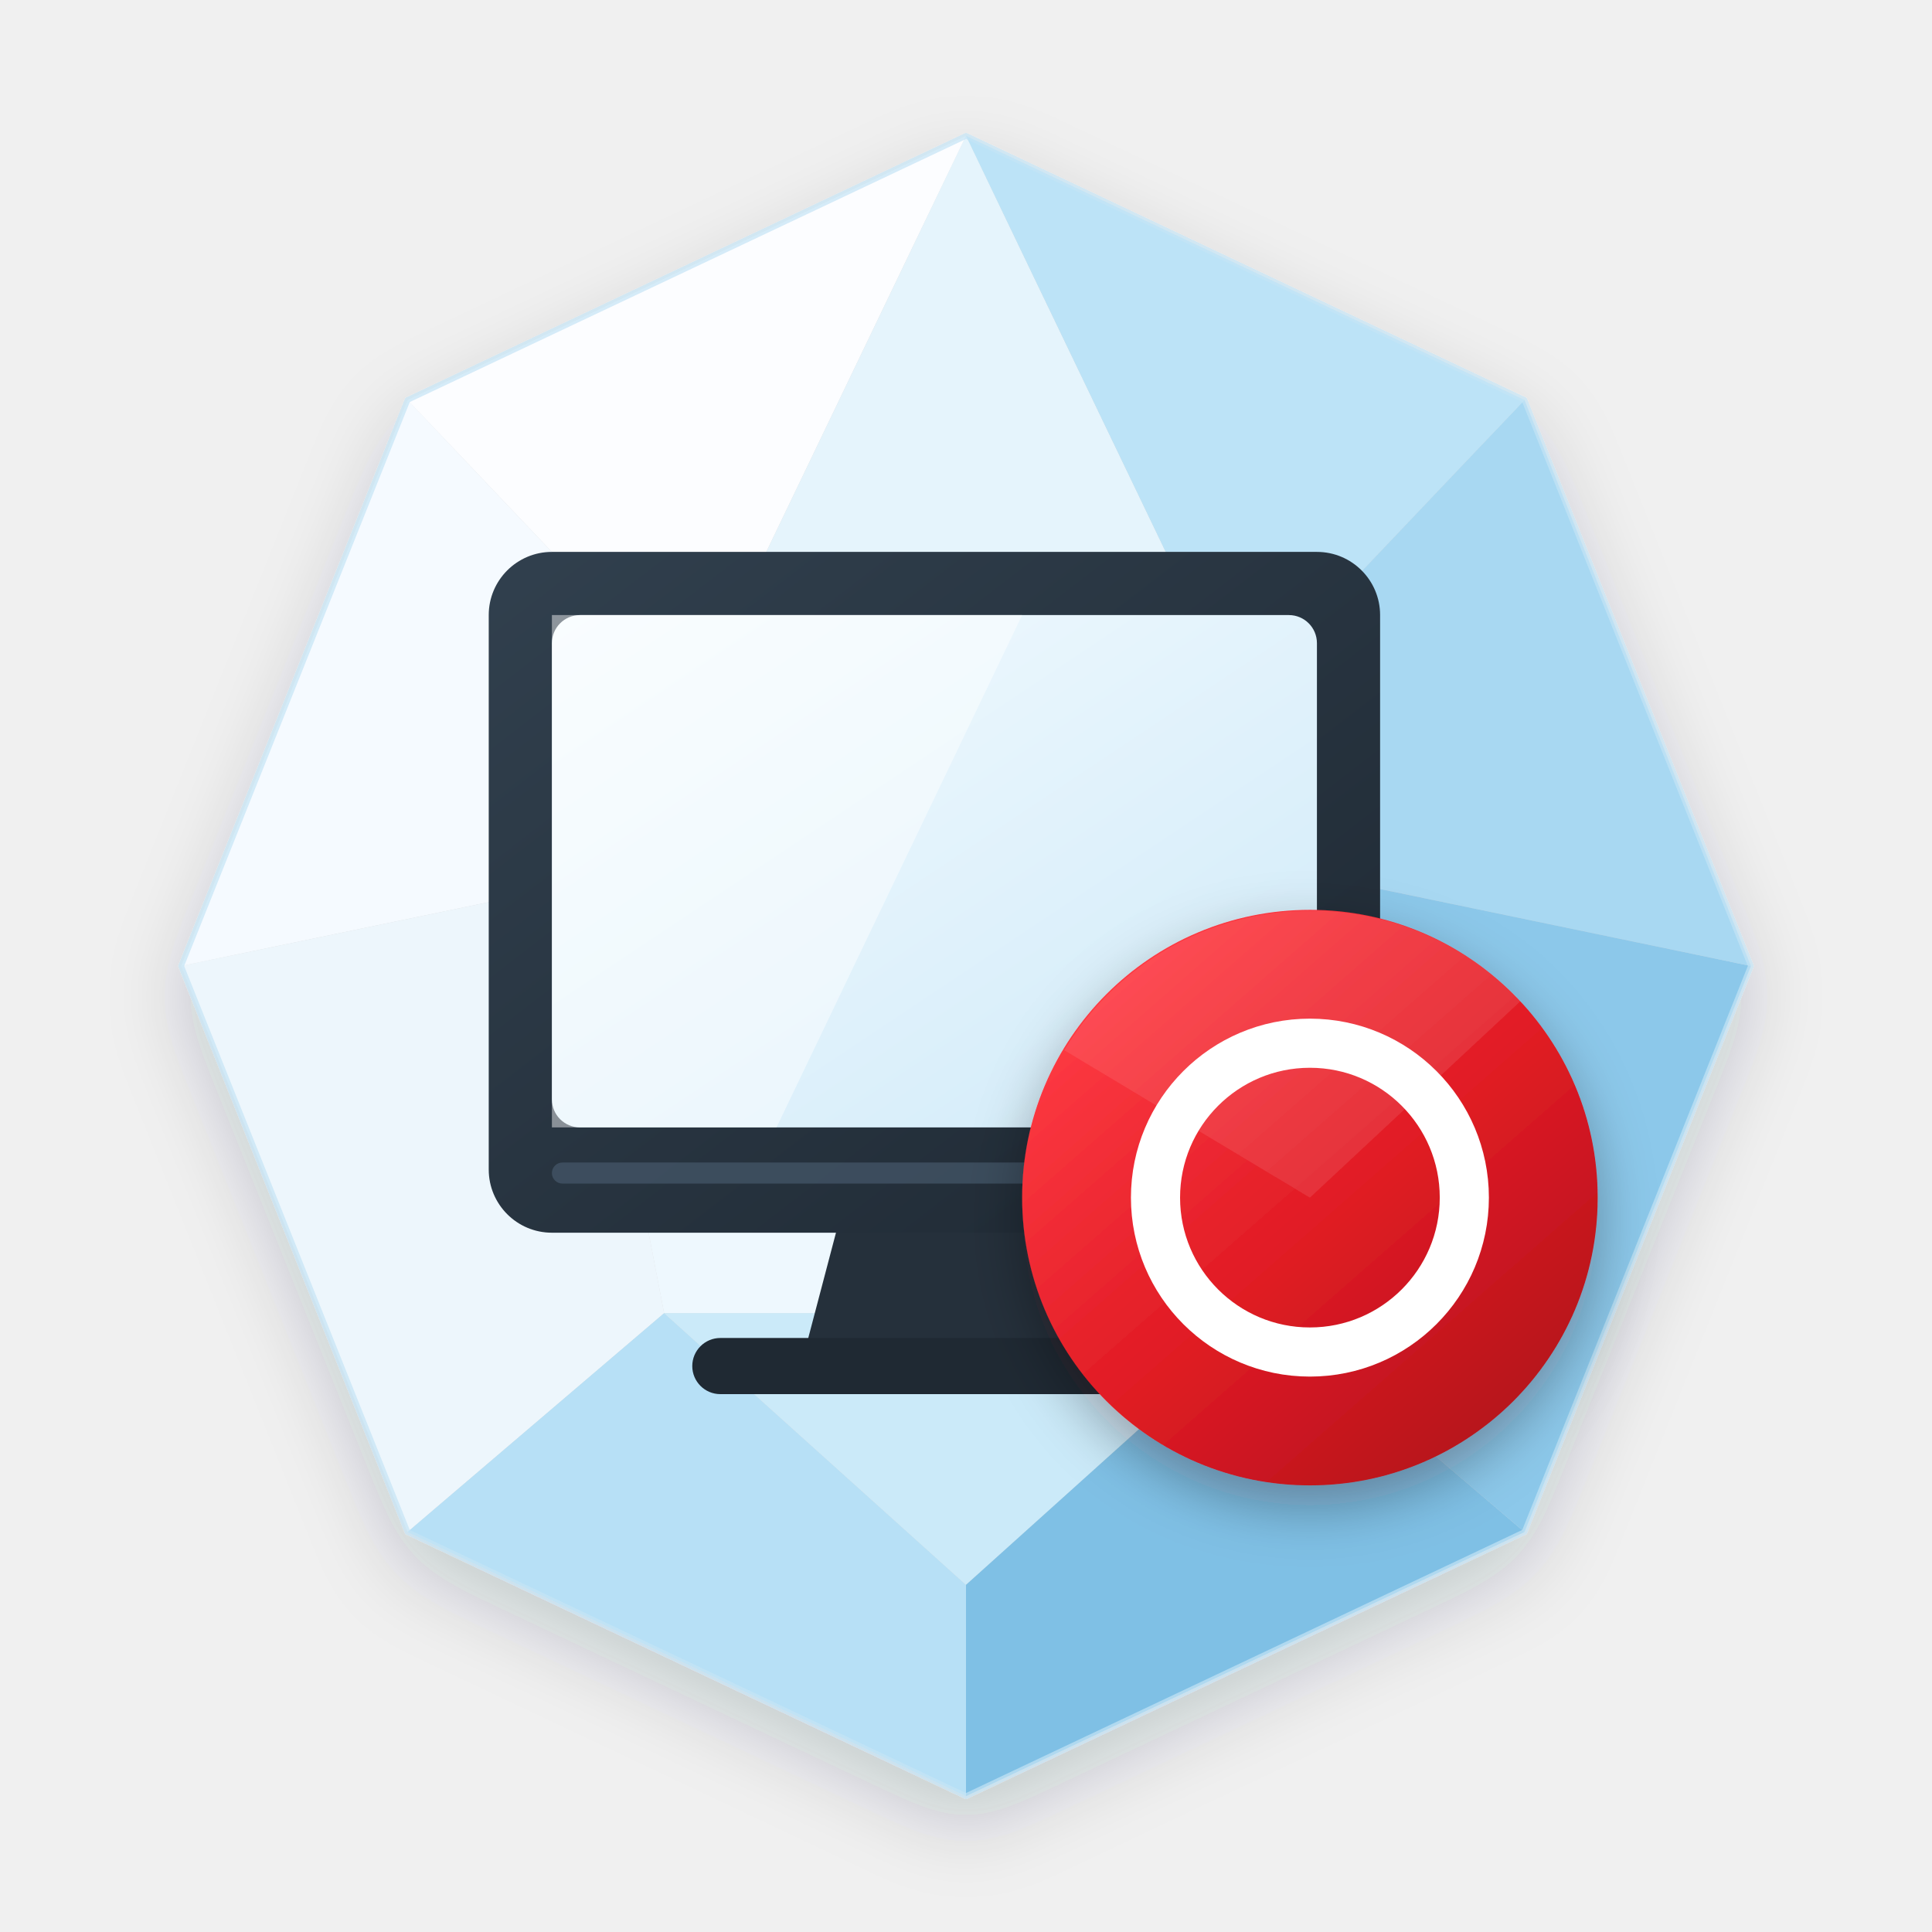
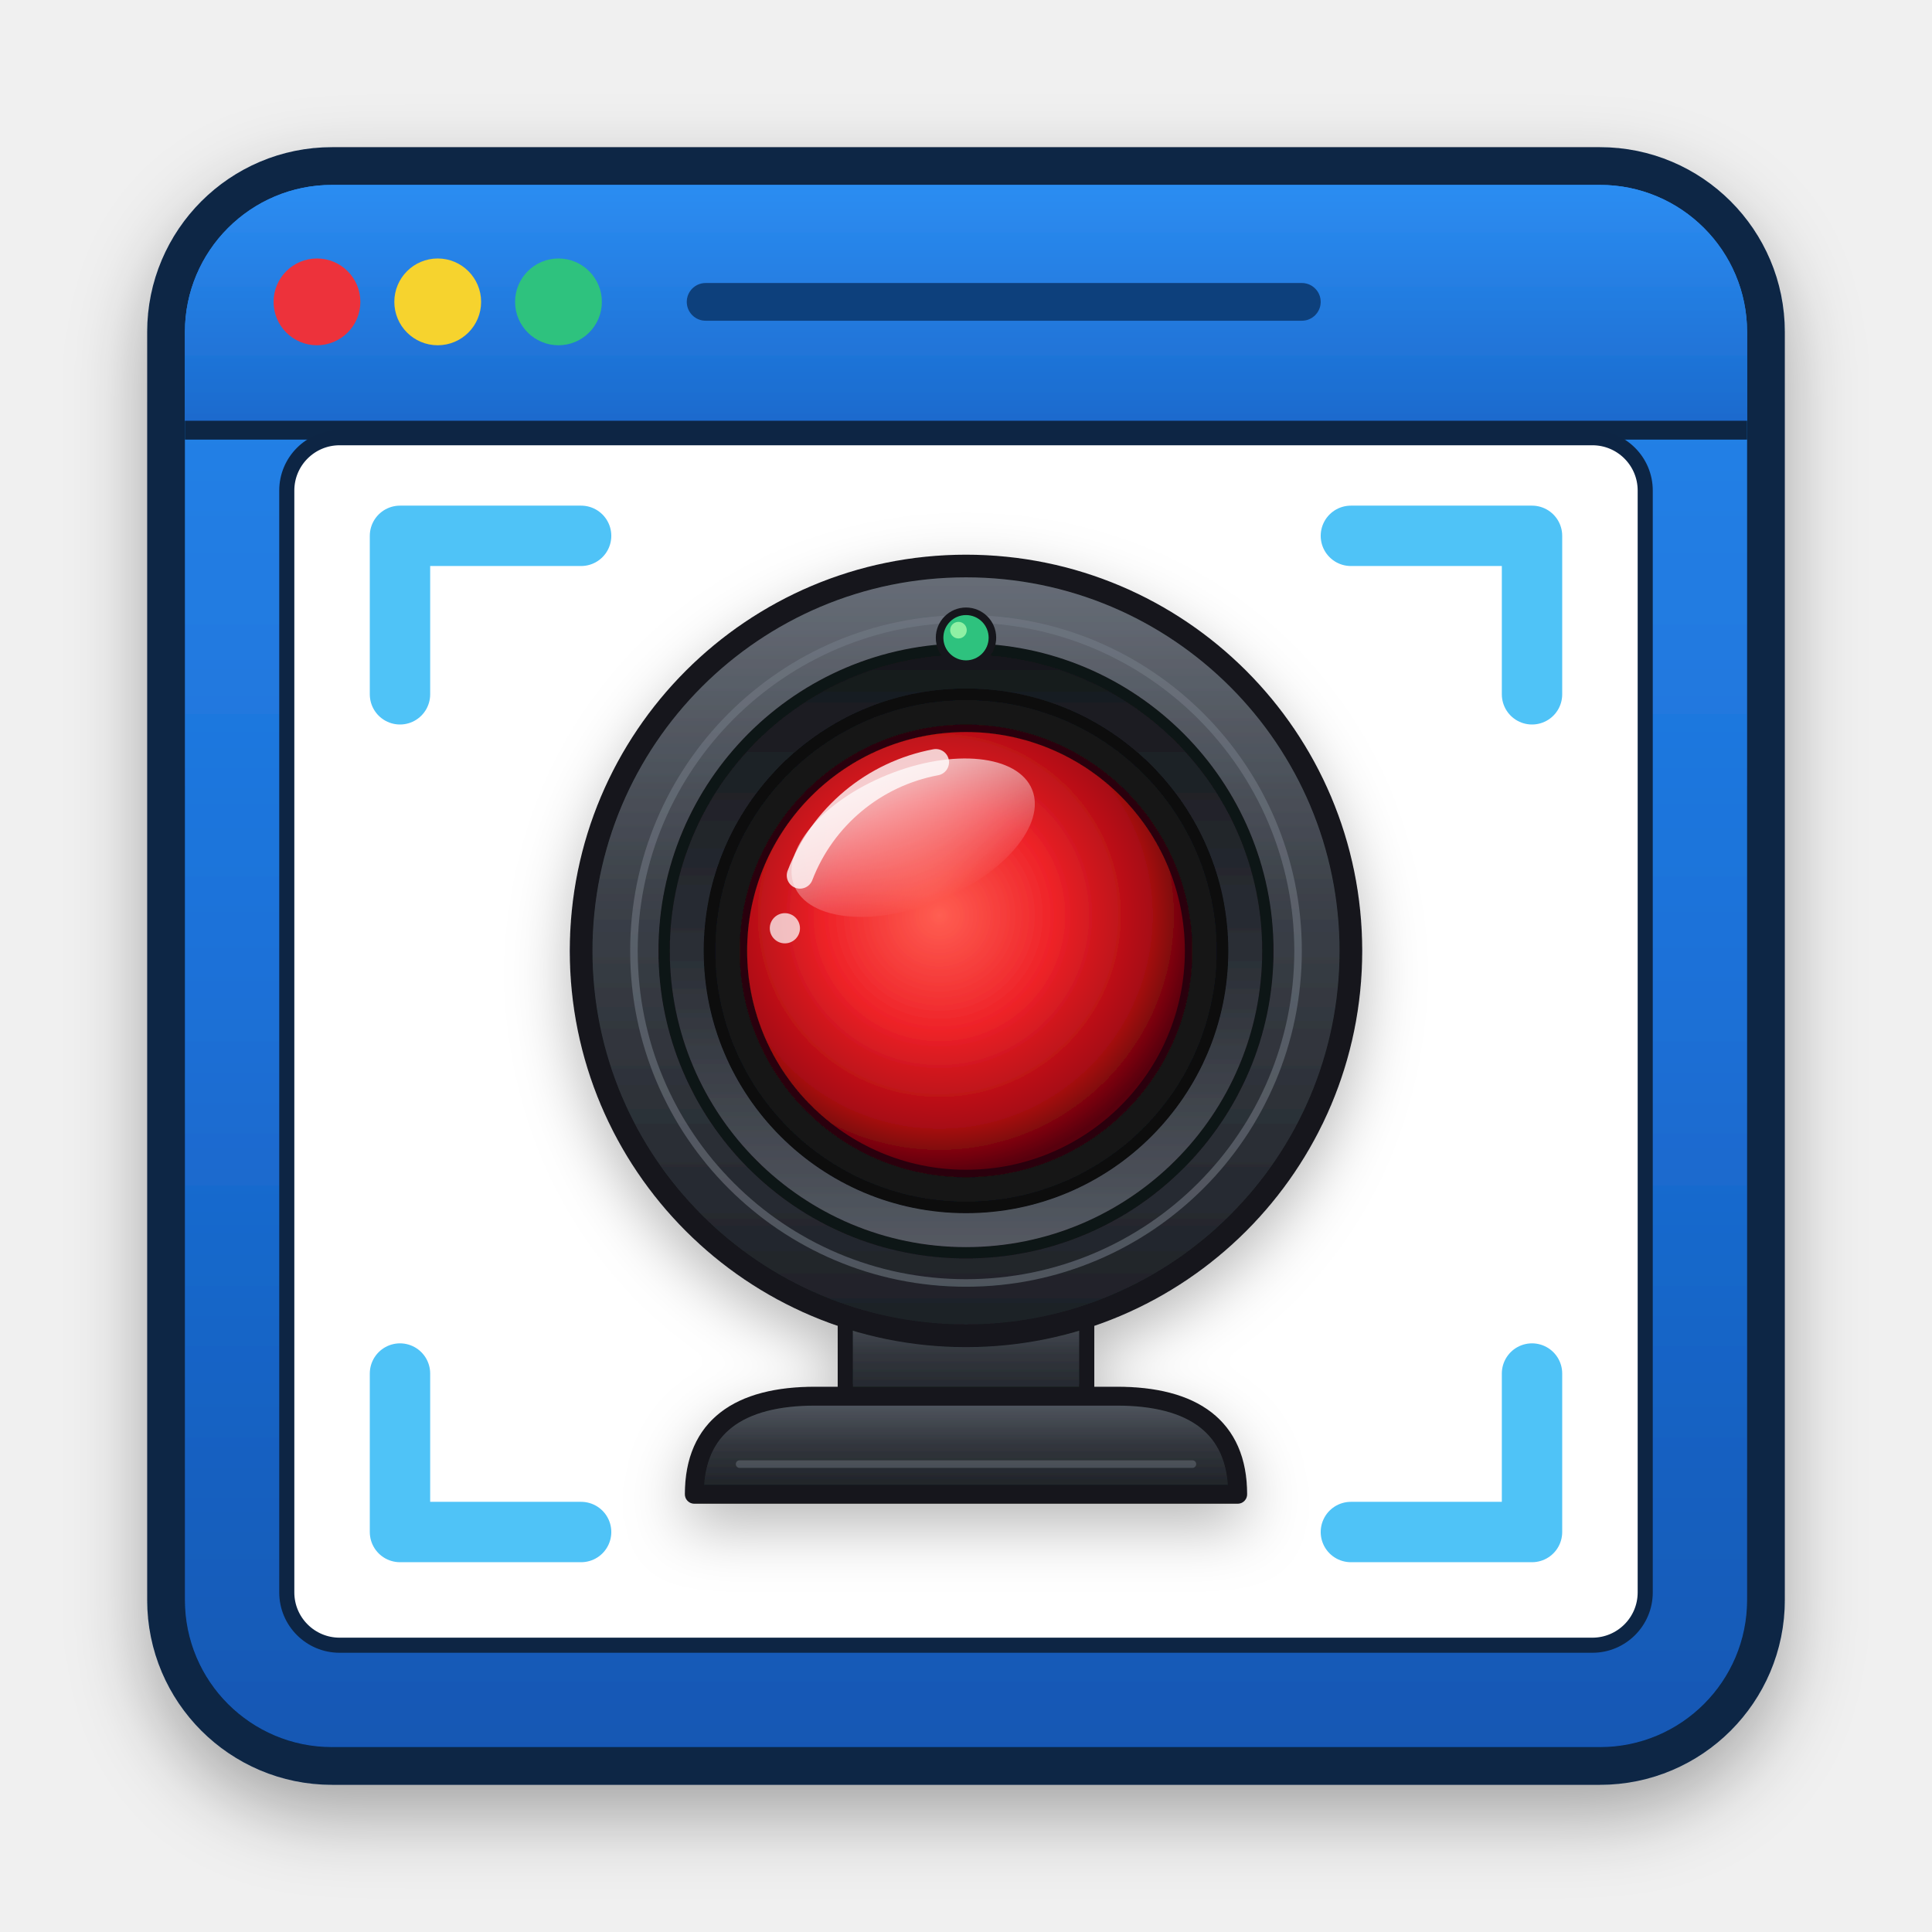
<svg xmlns="http://www.w3.org/2000/svg" width="512" height="512" viewBox="0 0 512 512">
  <defs>
-     <filter id="crystal-shadow" x="-10%" y="-10%" width="120%" height="125%">
-       <feDropShadow dx="0" dy="8" stdDeviation="10" flood-color="#0f2940" flood-opacity="0.18" />
+     <filter id="dropShadow" x="-10%" y="-10%" width="120%" height="125%">
+       <feDropShadow dx="0" dy="8" stdDeviation="10" flood-color="#000000" flood-opacity="0.32" />
    </filter>
-     <filter id="rec-shadow" x="-20%" y="-20%" width="140%" height="145%">
-       <feDropShadow dx="0" dy="6" stdDeviation="8" flood-color="#1a0608" flood-opacity="0.32" />
+     <filter id="camShadow" x="-15%" y="-15%" width="130%" height="135%">
+       <feDropShadow dx="0" dy="6" stdDeviation="8" flood-color="#000000" flood-opacity="0.28" />
    </filter>
-     <linearGradient id="screen-grad" x1="0%" y1="0%" x2="100%" y2="100%">
-       <stop offset="0%" stop-color="#f5fbff" />
-       <stop offset="100%" stop-color="#cfeaf8" />
+     <linearGradient id="frameGrad" x1="0%" y1="0%" x2="0%" y2="100%">
+       <stop offset="0%" stop-color="#2787ec" />
+       <stop offset="50%" stop-color="#1c71d8" />
+       <stop offset="100%" stop-color="#1357b3" />
    </linearGradient>
-     <linearGradient id="bezel-grad" x1="0%" y1="0%" x2="100%" y2="100%">
-       <stop offset="0%" stop-color="#31404e" />
-       <stop offset="100%" stop-color="#1e2832" />
+     <linearGradient id="headerGrad" x1="0%" y1="0%" x2="0%" y2="100%">
+       <stop offset="0%" stop-color="#2c8df2" />
+       <stop offset="100%" stop-color="#1a69cc" />
    </linearGradient>
-     <linearGradient id="rec-grad" x1="15%" y1="10%" x2="85%" y2="90%">
-       <stop offset="0%" stop-color="#ff3b44" />
-       <stop offset="55%" stop-color="#e01b24" />
-       <stop offset="100%" stop-color="#b5141c" />
+     <linearGradient id="metalRing" x1="0%" y1="0%" x2="0%" y2="100%">
+       <stop offset="0%" stop-color="#686e78" />
+       <stop offset="45%" stop-color="#3a3f47" />
+       <stop offset="100%" stop-color="#1d2026" />
+     </linearGradient>
+     <linearGradient id="metalInner" x1="0%" y1="100%" x2="0%" y2="0%">
+       <stop offset="0%" stop-color="#555a63" />
+       <stop offset="50%" stop-color="#2a2e35" />
+       <stop offset="100%" stop-color="#16181c" />
+     </linearGradient>
+     <linearGradient id="standGrad" x1="0%" y1="0%" x2="0%" y2="100%">
+       <stop offset="0%" stop-color="#555b64" />
+       <stop offset="50%" stop-color="#32363d" />
+       <stop offset="100%" stop-color="#1d2025" />
+     </linearGradient>
+     <radialGradient id="lensRed" cx="44%" cy="42%" r="58%">
+       <stop offset="0%" stop-color="#ff5e52" />
+       <stop offset="45%" stop-color="#ee2228" />
+       <stop offset="82%" stop-color="#a80a12" />
+       <stop offset="100%" stop-color="#590307" />
+     </radialGradient>
+     <linearGradient id="lensGloss" x1="0%" y1="0%" x2="0%" y2="100%">
+       <stop offset="0%" stop-color="#ffffff" stop-opacity="0.72" />
+       <stop offset="100%" stop-color="#ffffff" stop-opacity="0.0" />
    </linearGradient>
  </defs>
-   <g filter="url(#crystal-shadow)">
-     <polygon points="256,36 108,106 184,186" fill="#fcfdff" />
-     <polygon points="108,106 48,256 154,234 184,186" fill="#f5faff" />
-     <polygon points="48,256 108,406 176,348 154,234" fill="#edf6fc" />
-     <polygon points="256,36 184,186 328,186" fill="#e5f4fc" />
-     <polygon points="184,186 154,234 176,348 336,348 358,234 328,186" fill="#eef8fe" />
-     <polygon points="256,36 328,186 404,106" fill="#bce3f7" />
-     <polygon points="404,106 328,186 358,234 464,256" fill="#a8d8f2" />
-     <polygon points="464,256 358,234 336,348 404,406" fill="#8cc8ea" />
-     <polygon points="108,406 176,348 256,420 256,476" fill="#b7e0f6" />
-     <polygon points="176,348 336,348 256,420" fill="#cbeaf9" />
-     <polygon points="336,348 404,406 256,476 256,420" fill="#7fc0e5" />
-     <polygon points="256,36 404,106 464,256 404,406 256,476 108,406 48,256 108,106" fill="none" stroke="#c5e4f6" stroke-opacity="0.7" stroke-width="1.5" stroke-linejoin="round" />
+   <g filter="url(#dropShadow)">
+     <rect x="44" y="44" width="424" height="424" rx="44" ry="44" fill="url(#frameGrad)" stroke="#0d2544" stroke-width="10" />
+     <path d="M 49 88 A 39 39 0 0 1 88 49 L 424 49 A 39 39 0 0 1 463 88 L 463 114 L 49 114 Z" fill="url(#headerGrad)" />
+     <line x1="49" y1="114" x2="463" y2="114" stroke="#0d2544" stroke-width="5" />
+     <circle cx="84" cy="80" r="11.5" fill="#ed333b" />
+     <circle cx="116" cy="80" r="11.5" fill="#f6d32d" />
+     <circle cx="148" cy="80" r="11.5" fill="#2ec27e" />
+     <rect x="182" y="75" width="168" height="10" rx="5" fill="#10407c" />
  </g>
-   <g transform="translate(256, 256) scale(0.93) translate(-256, -256)">
-     <polygon points="220,328 274,328 284,366 210,366" fill="#25303b" />
-     <rect x="178" y="362" width="138" height="16" rx="8" fill="#1f2933" />
-     <rect x="120" y="138" width="254" height="194" rx="18" fill="url(#bezel-grad)" />
-     <rect x="138" y="156" width="218" height="146" rx="8" fill="url(#screen-grad)" />
-     <polygon points="138,156 272,156 202,302 138,302" fill="#ffffff" fill-opacity="0.45" />
-     <rect x="138" y="312" width="218" height="6" rx="3" fill="#46596b" fill-opacity="0.7" />
-     <g filter="url(#rec-shadow)">
-       <circle cx="354" cy="322" r="82" fill="url(#rec-grad)" />
-       <path d="M 284,280 A 82,82 0 0,1 414,266 L 354,322 Z" fill="#ffffff" fill-opacity="0.09" />
-       <circle cx="354" cy="322" r="44" fill="none" stroke="#ffffff" stroke-width="14" />
-     </g>
+   <rect x="76" y="116" width="360" height="320" rx="14" ry="14" fill="#ffffff" stroke="#0d2544" stroke-width="4" />
+   <g fill="none" stroke="#4fc3f7" stroke-width="16" stroke-linecap="round" stroke-linejoin="round">
+     <path d="M 106 184 L 106 142 L 154 142" />
+     <path d="M 358 142 L 406 142 L 406 184" />
+     <path d="M 106 364 L 106 406 L 154 406" />
+     <path d="M 358 406 L 406 406 L 406 364" />
+   </g>
+   <g filter="url(#camShadow)">
+     <rect x="224" y="344" width="64" height="30" rx="4" fill="url(#standGrad)" stroke="#14161a" stroke-width="4" />
+     <path d="M 184 396 C 184 378 196 370 216 370 L 296 370 C 316 370 328 378 328 396 Z" fill="url(#standGrad)" stroke="#14161a" stroke-width="5" stroke-linejoin="round" />
+     <line x1="196" y1="388" x2="316" y2="388" stroke="#6c737d" stroke-width="2" stroke-linecap="round" opacity="0.5" />
+     <circle cx="256" cy="252" r="102" fill="url(#metalRing)" stroke="#14161a" stroke-width="6" />
+     <circle cx="256" cy="252" r="88" fill="none" stroke="#757c87" stroke-width="2" opacity="0.55" />
+     <circle cx="256" cy="252" r="80" fill="url(#metalInner)" stroke="#101216" stroke-width="3" />
+     <circle cx="256" cy="169" r="7" fill="#2ec27e" stroke="#14161a" stroke-width="2" />
+     <circle cx="254" cy="167" r="2.2" fill="#8ff0a4" />
+     <circle cx="256" cy="252" r="68" fill="#121418" stroke="#08090b" stroke-width="3" />
+     <circle cx="256" cy="252" r="59" fill="url(#lensRed)" stroke="#2b0608" stroke-width="2" />
+     <ellipse cx="242" cy="222" rx="34" ry="18" transform="rotate(-22 242 222)" fill="url(#lensGloss)" />
+     <path d="M 212 232 A 48 48 0 0 1 248 202" fill="none" stroke="#ffffff" stroke-width="7" stroke-linecap="round" opacity="0.78" />
+     <circle cx="208" cy="246" r="4" fill="#ffffff" opacity="0.72" />
  </g>
</svg>
